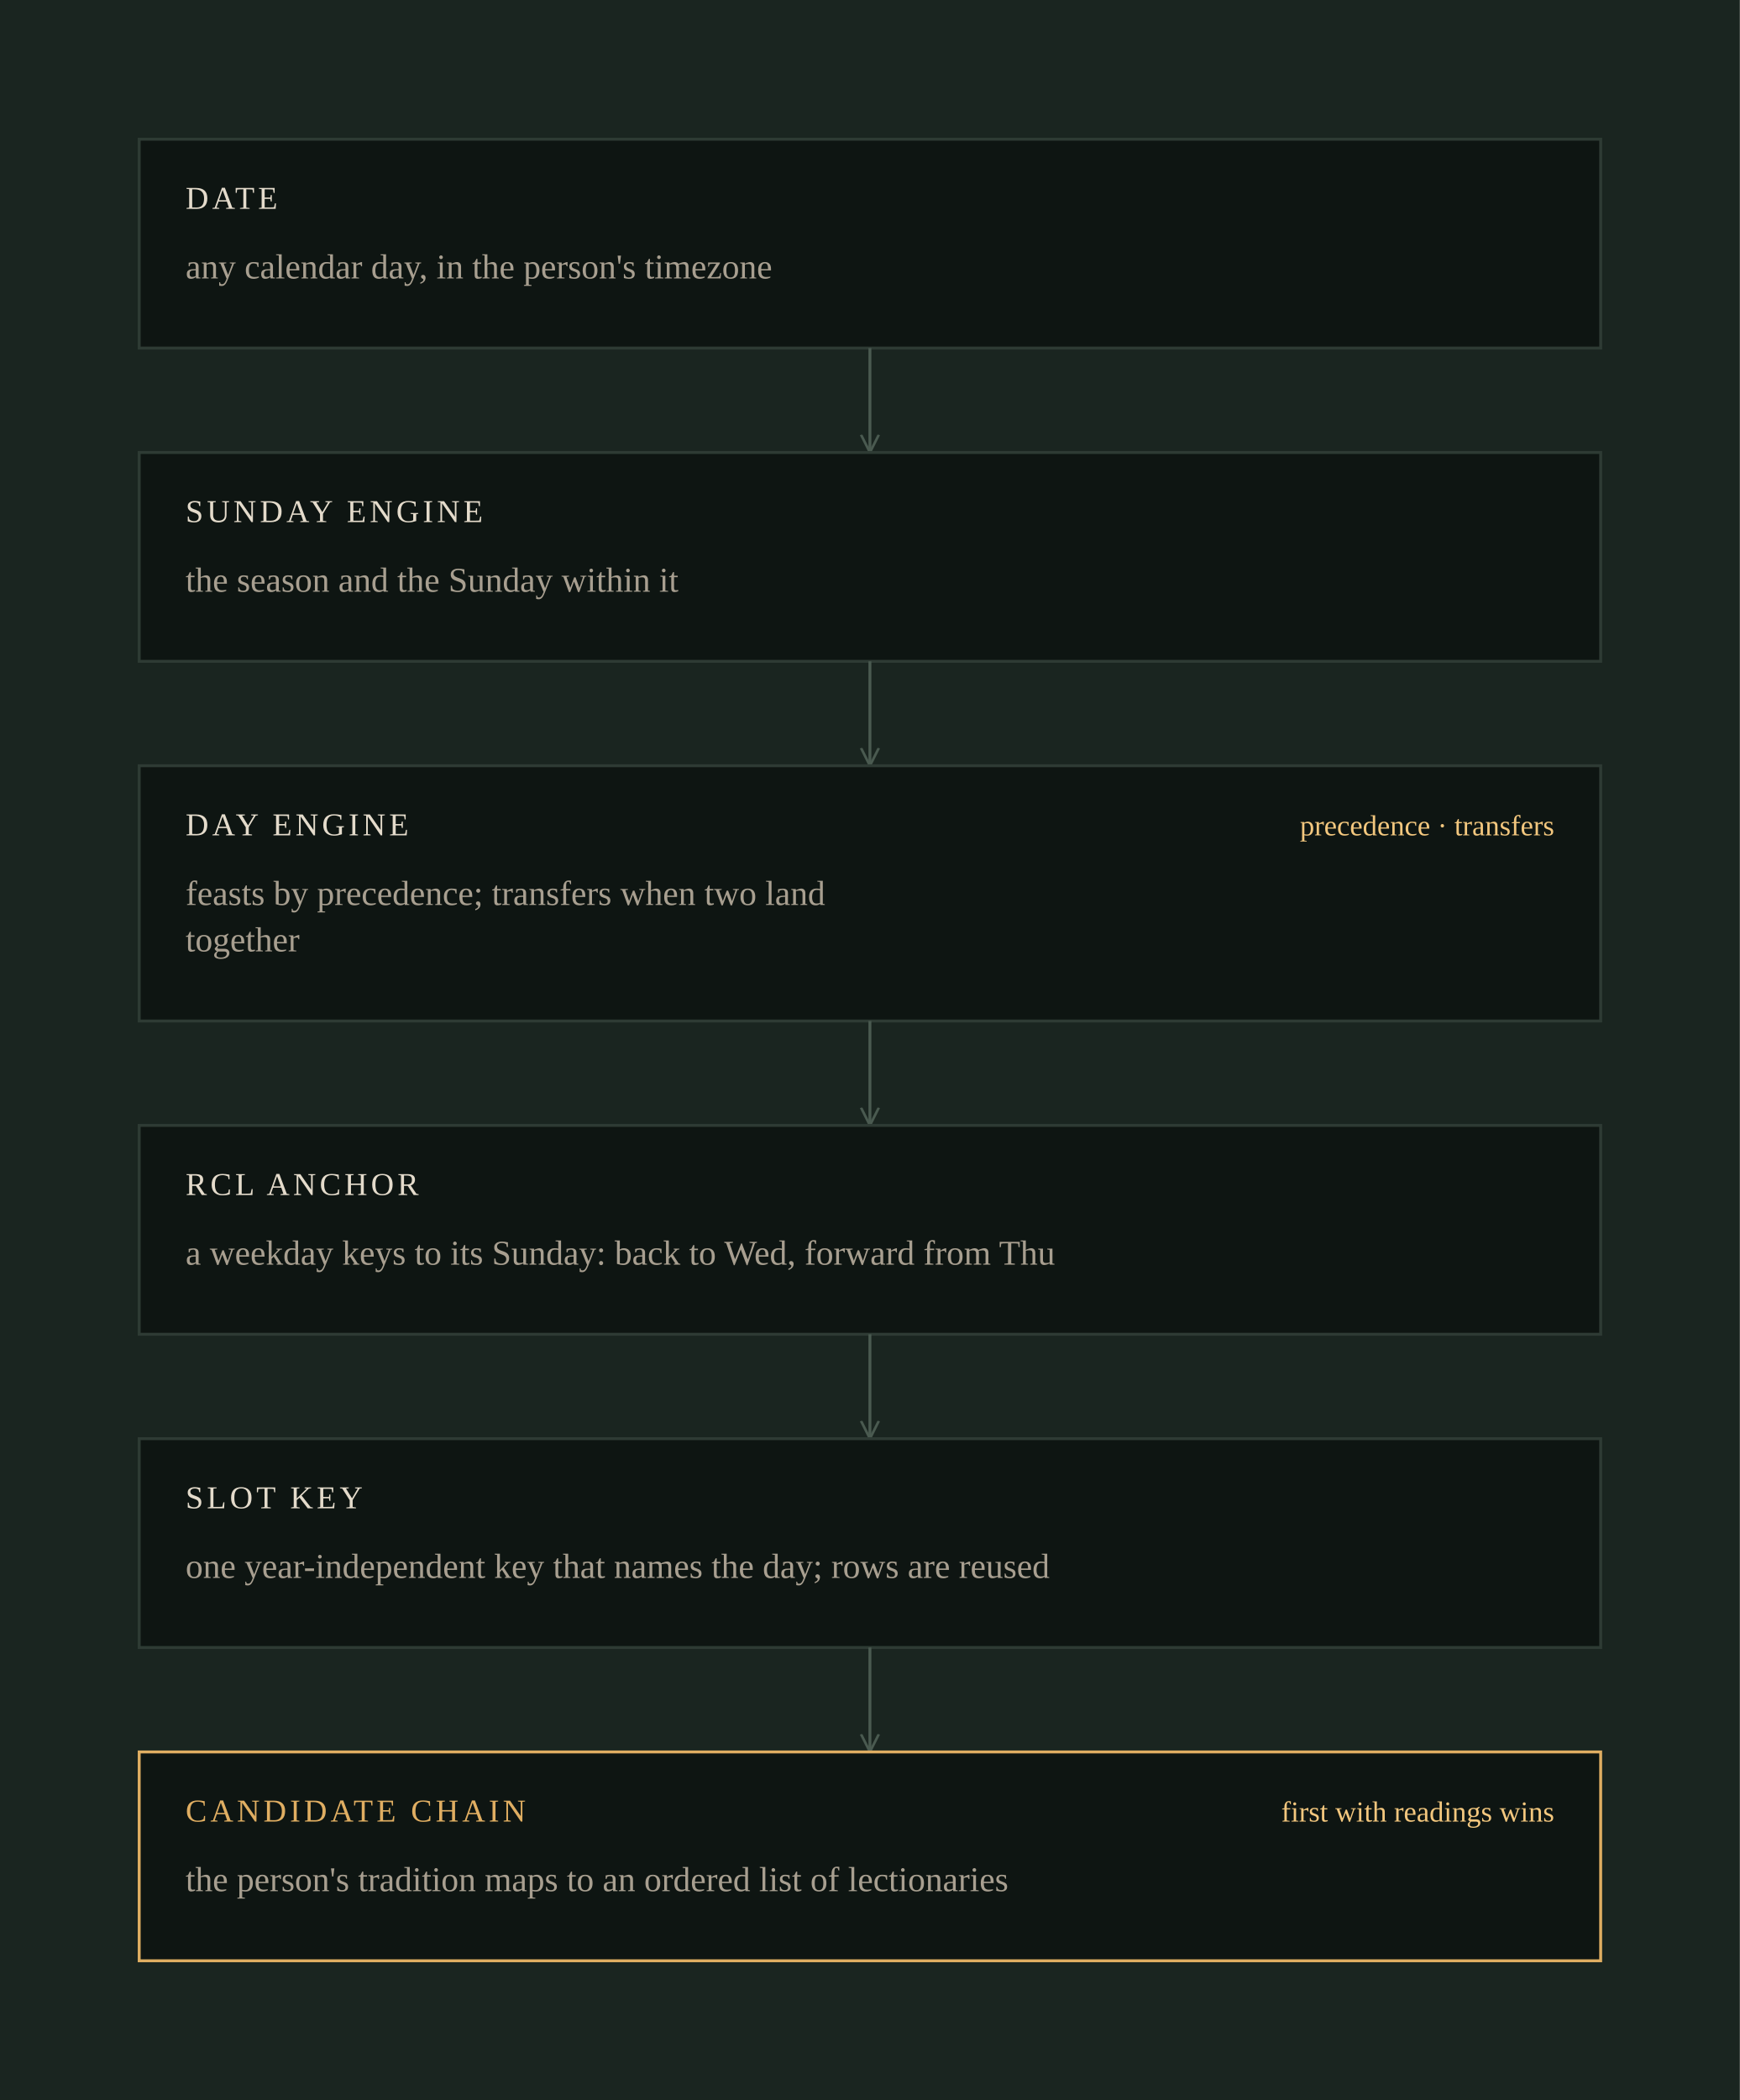
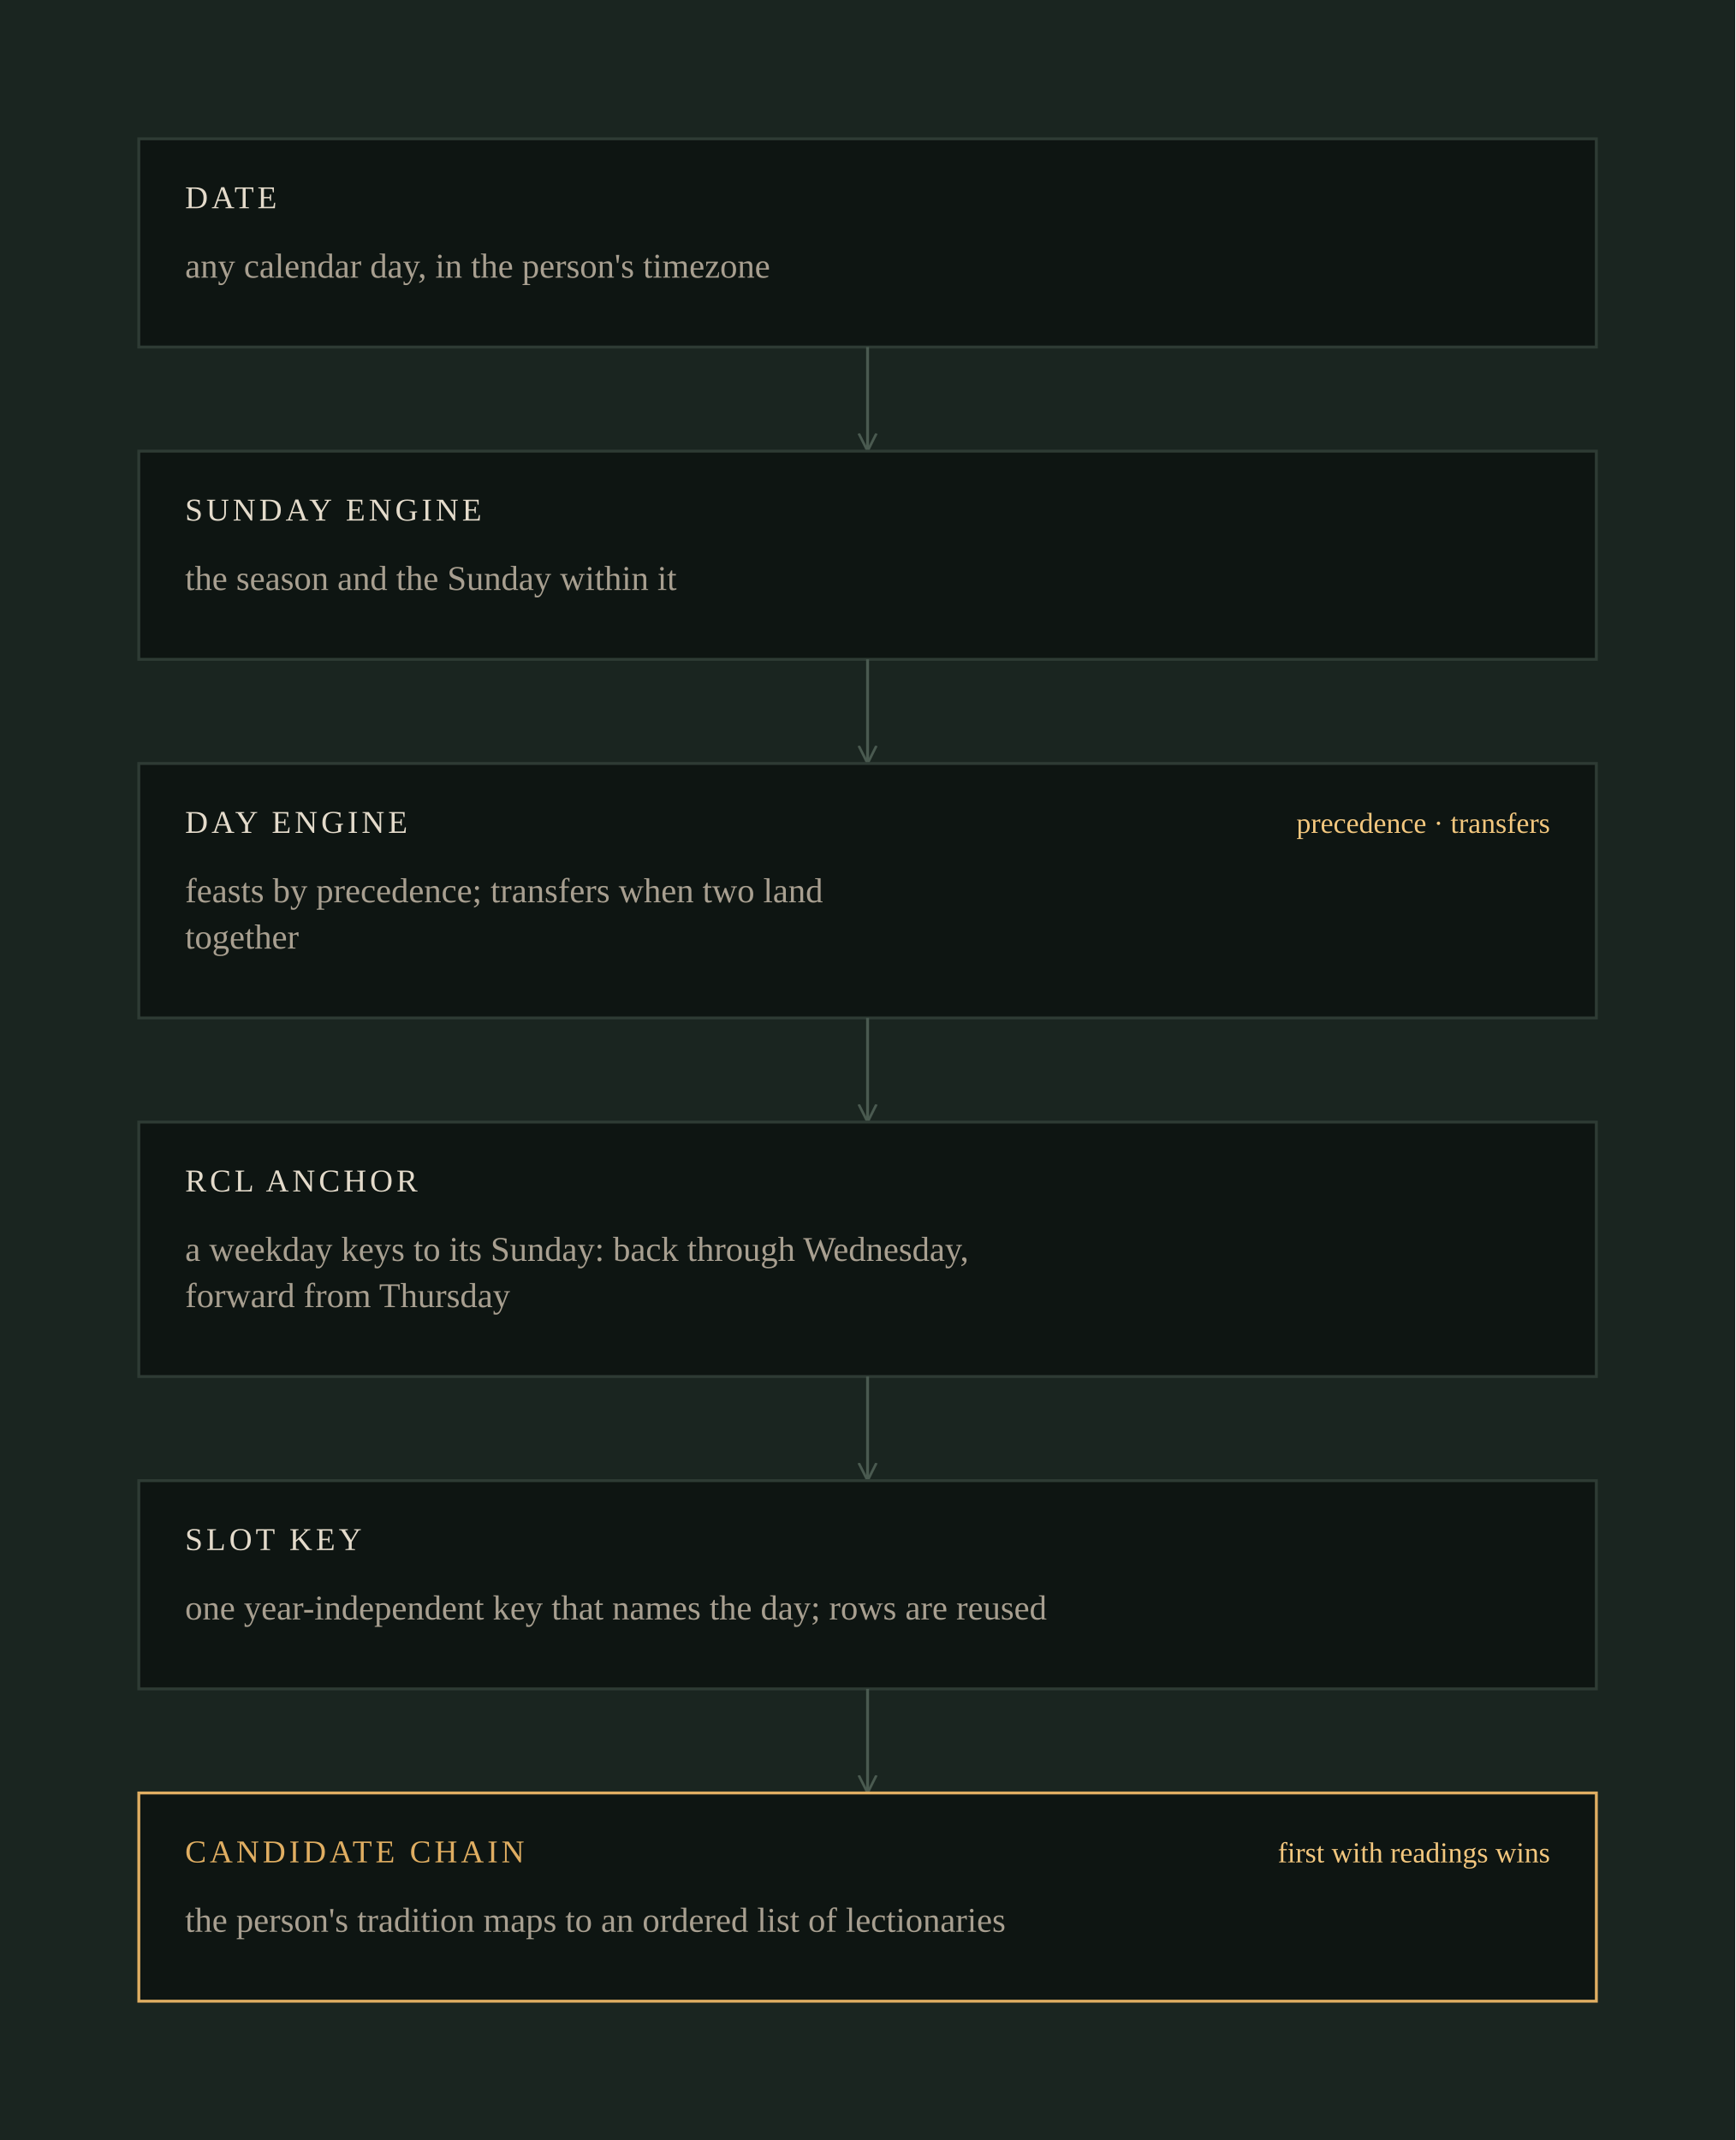
- <svg xmlns="http://www.w3.org/2000/svg" viewBox="0 0 600 724" width="600" height="724" role="img" aria-label="The date-to-slot pipeline, stacked for the phone." font-family="var(--font-mono, 'JetBrains Mono', ui-monospace, monospace)">
+ <svg xmlns="http://www.w3.org/2000/svg" viewBox="0 0 600 740" width="600" height="740" role="img" aria-label="The date-to-slot pipeline, stacked for the phone." font-family="var(--font-mono, 'JetBrains Mono', ui-monospace, monospace)">
  <defs>
    <marker id="date-to-slot-tall-a" viewBox="0 0 8 8" refX="7" refY="4" markerWidth="7" markerHeight="7" orient="auto-start-reverse">
      <path d="M0 0.5 L7 4 L0 7.5" fill="none" stroke="var(--dim-numeral, #4a5a50)" stroke-width="1" />
    </marker>
    <marker id="date-to-slot-tall-ab" viewBox="0 0 8 8" refX="7" refY="4" markerWidth="7" markerHeight="7" orient="auto-start-reverse">
      <path d="M0 0.5 L7 4 L0 7.5" fill="none" stroke="var(--brass, #e0ae62)" stroke-width="1" />
    </marker>
  </defs>
-   <rect width="600" height="724" fill="var(--surface, #1a2520)" />
+   <rect width="600" height="740" fill="var(--surface, #1a2520)" />
  <rect x="48" y="48" width="504" height="72" fill="var(--ground, #0e1512)" stroke="var(--rule, #2e3b34)" stroke-width="1" />
  <text x="64" y="72" font-size="11" fill="var(--text, #e4dbcb)" letter-spacing="1.2">DATE</text>
  <text x="64" y="96" font-size="12" fill="var(--muted, #a89f90)">any calendar day, in the person's timezone</text>
  <line x1="300" y1="120" x2="300" y2="156" stroke="var(--dim-numeral, #4a5a50)" stroke-width="1" marker-end="url(#date-to-slot-tall-a)" />
  <rect x="48" y="156" width="504" height="72" fill="var(--ground, #0e1512)" stroke="var(--rule, #2e3b34)" stroke-width="1" />
  <text x="64" y="180" font-size="11" fill="var(--text, #e4dbcb)" letter-spacing="1.2">SUNDAY ENGINE</text>
  <text x="64" y="204" font-size="12" fill="var(--muted, #a89f90)">the season and the Sunday within it</text>
  <line x1="300" y1="228" x2="300" y2="264" stroke="var(--dim-numeral, #4a5a50)" stroke-width="1" marker-end="url(#date-to-slot-tall-a)" />
  <rect x="48" y="264" width="504" height="88" fill="var(--ground, #0e1512)" stroke="var(--rule, #2e3b34)" stroke-width="1" />
  <text x="64" y="288" font-size="11" fill="var(--text, #e4dbcb)" letter-spacing="1.2">DAY ENGINE</text>
  <text x="64" y="312" font-size="12" fill="var(--muted, #a89f90)">feasts by precedence; transfers when two land</text>
  <text x="64" y="328" font-size="12" fill="var(--muted, #a89f90)">together</text>
  <text x="536" y="288" font-size="10" fill="var(--lit, #f3c77e)" text-anchor="end">precedence · transfers</text>
  <line x1="300" y1="352" x2="300" y2="388" stroke="var(--dim-numeral, #4a5a50)" stroke-width="1" marker-end="url(#date-to-slot-tall-a)" />
-   <rect x="48" y="388" width="504" height="72" fill="var(--ground, #0e1512)" stroke="var(--rule, #2e3b34)" stroke-width="1" />
+   <rect x="48" y="388" width="504" height="88" fill="var(--ground, #0e1512)" stroke="var(--rule, #2e3b34)" stroke-width="1" />
  <text x="64" y="412" font-size="11" fill="var(--text, #e4dbcb)" letter-spacing="1.2">RCL ANCHOR</text>
-   <text x="64" y="436" font-size="12" fill="var(--muted, #a89f90)">a weekday keys to its Sunday: back to Wed, forward from Thu</text>
-   <line x1="300" y1="460" x2="300" y2="496" stroke="var(--dim-numeral, #4a5a50)" stroke-width="1" marker-end="url(#date-to-slot-tall-a)" />
-   <rect x="48" y="496" width="504" height="72" fill="var(--ground, #0e1512)" stroke="var(--rule, #2e3b34)" stroke-width="1" />
-   <text x="64" y="520" font-size="11" fill="var(--text, #e4dbcb)" letter-spacing="1.2">SLOT KEY</text>
-   <text x="64" y="544" font-size="12" fill="var(--muted, #a89f90)">one year-independent key that names the day; rows are reused</text>
-   <line x1="300" y1="568" x2="300" y2="604" stroke="var(--dim-numeral, #4a5a50)" stroke-width="1" marker-end="url(#date-to-slot-tall-a)" />
-   <rect x="48" y="604" width="504" height="72" fill="var(--ground, #0e1512)" stroke="var(--brass, #e0ae62)" stroke-width="1" />
-   <text x="64" y="628" font-size="11" fill="var(--brass, #e0ae62)" letter-spacing="1.2">CANDIDATE CHAIN</text>
-   <text x="64" y="652" font-size="12" fill="var(--muted, #a89f90)">the person's tradition maps to an ordered list of lectionaries</text>
-   <text x="536" y="628" font-size="10" fill="var(--lit, #f3c77e)" text-anchor="end">first with readings wins</text>
+   <text x="64" y="436" font-size="12" fill="var(--muted, #a89f90)">a weekday keys to its Sunday: back through Wednesday,</text>
+   <text x="64" y="452" font-size="12" fill="var(--muted, #a89f90)">forward from Thursday</text>
+   <line x1="300" y1="476" x2="300" y2="512" stroke="var(--dim-numeral, #4a5a50)" stroke-width="1" marker-end="url(#date-to-slot-tall-a)" />
+   <rect x="48" y="512" width="504" height="72" fill="var(--ground, #0e1512)" stroke="var(--rule, #2e3b34)" stroke-width="1" />
+   <text x="64" y="536" font-size="11" fill="var(--text, #e4dbcb)" letter-spacing="1.2">SLOT KEY</text>
+   <text x="64" y="560" font-size="12" fill="var(--muted, #a89f90)">one year-independent key that names the day; rows are reused</text>
+   <line x1="300" y1="584" x2="300" y2="620" stroke="var(--dim-numeral, #4a5a50)" stroke-width="1" marker-end="url(#date-to-slot-tall-a)" />
+   <rect x="48" y="620" width="504" height="72" fill="var(--ground, #0e1512)" stroke="var(--brass, #e0ae62)" stroke-width="1" />
+   <text x="64" y="644" font-size="11" fill="var(--brass, #e0ae62)" letter-spacing="1.2">CANDIDATE CHAIN</text>
+   <text x="64" y="668" font-size="12" fill="var(--muted, #a89f90)">the person's tradition maps to an ordered list of lectionaries</text>
+   <text x="536" y="644" font-size="10" fill="var(--lit, #f3c77e)" text-anchor="end">first with readings wins</text>
</svg>
